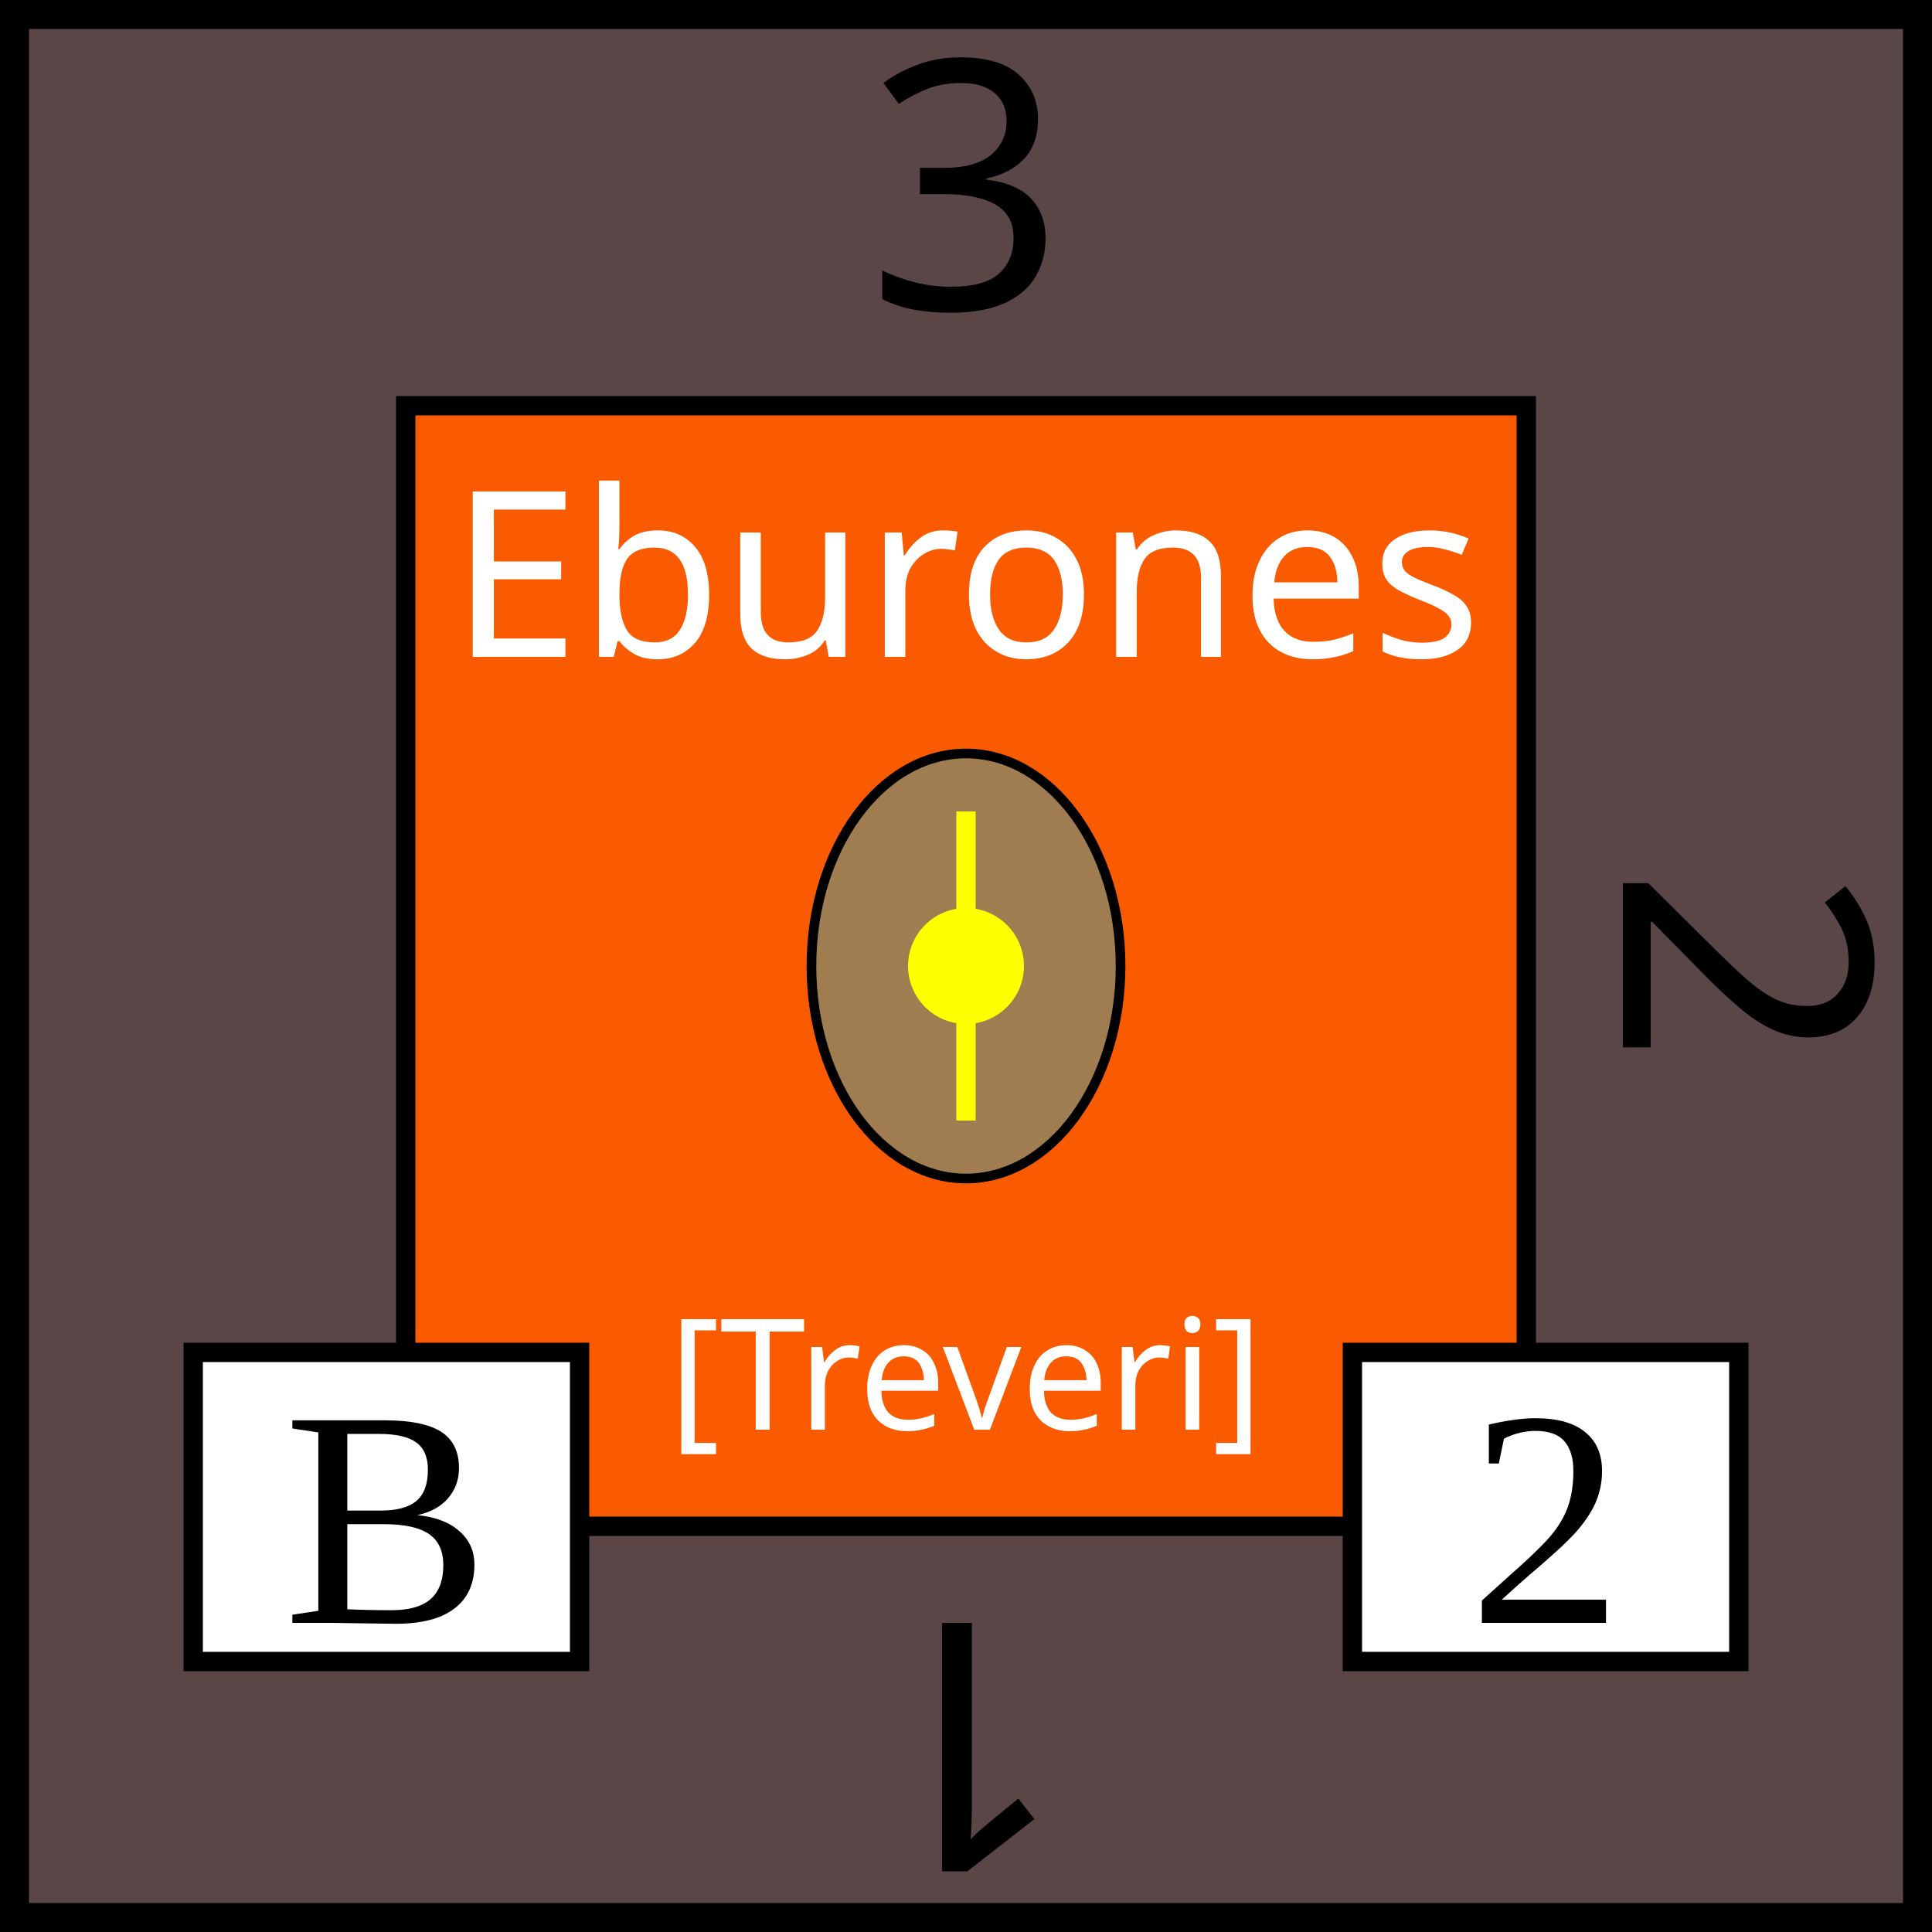
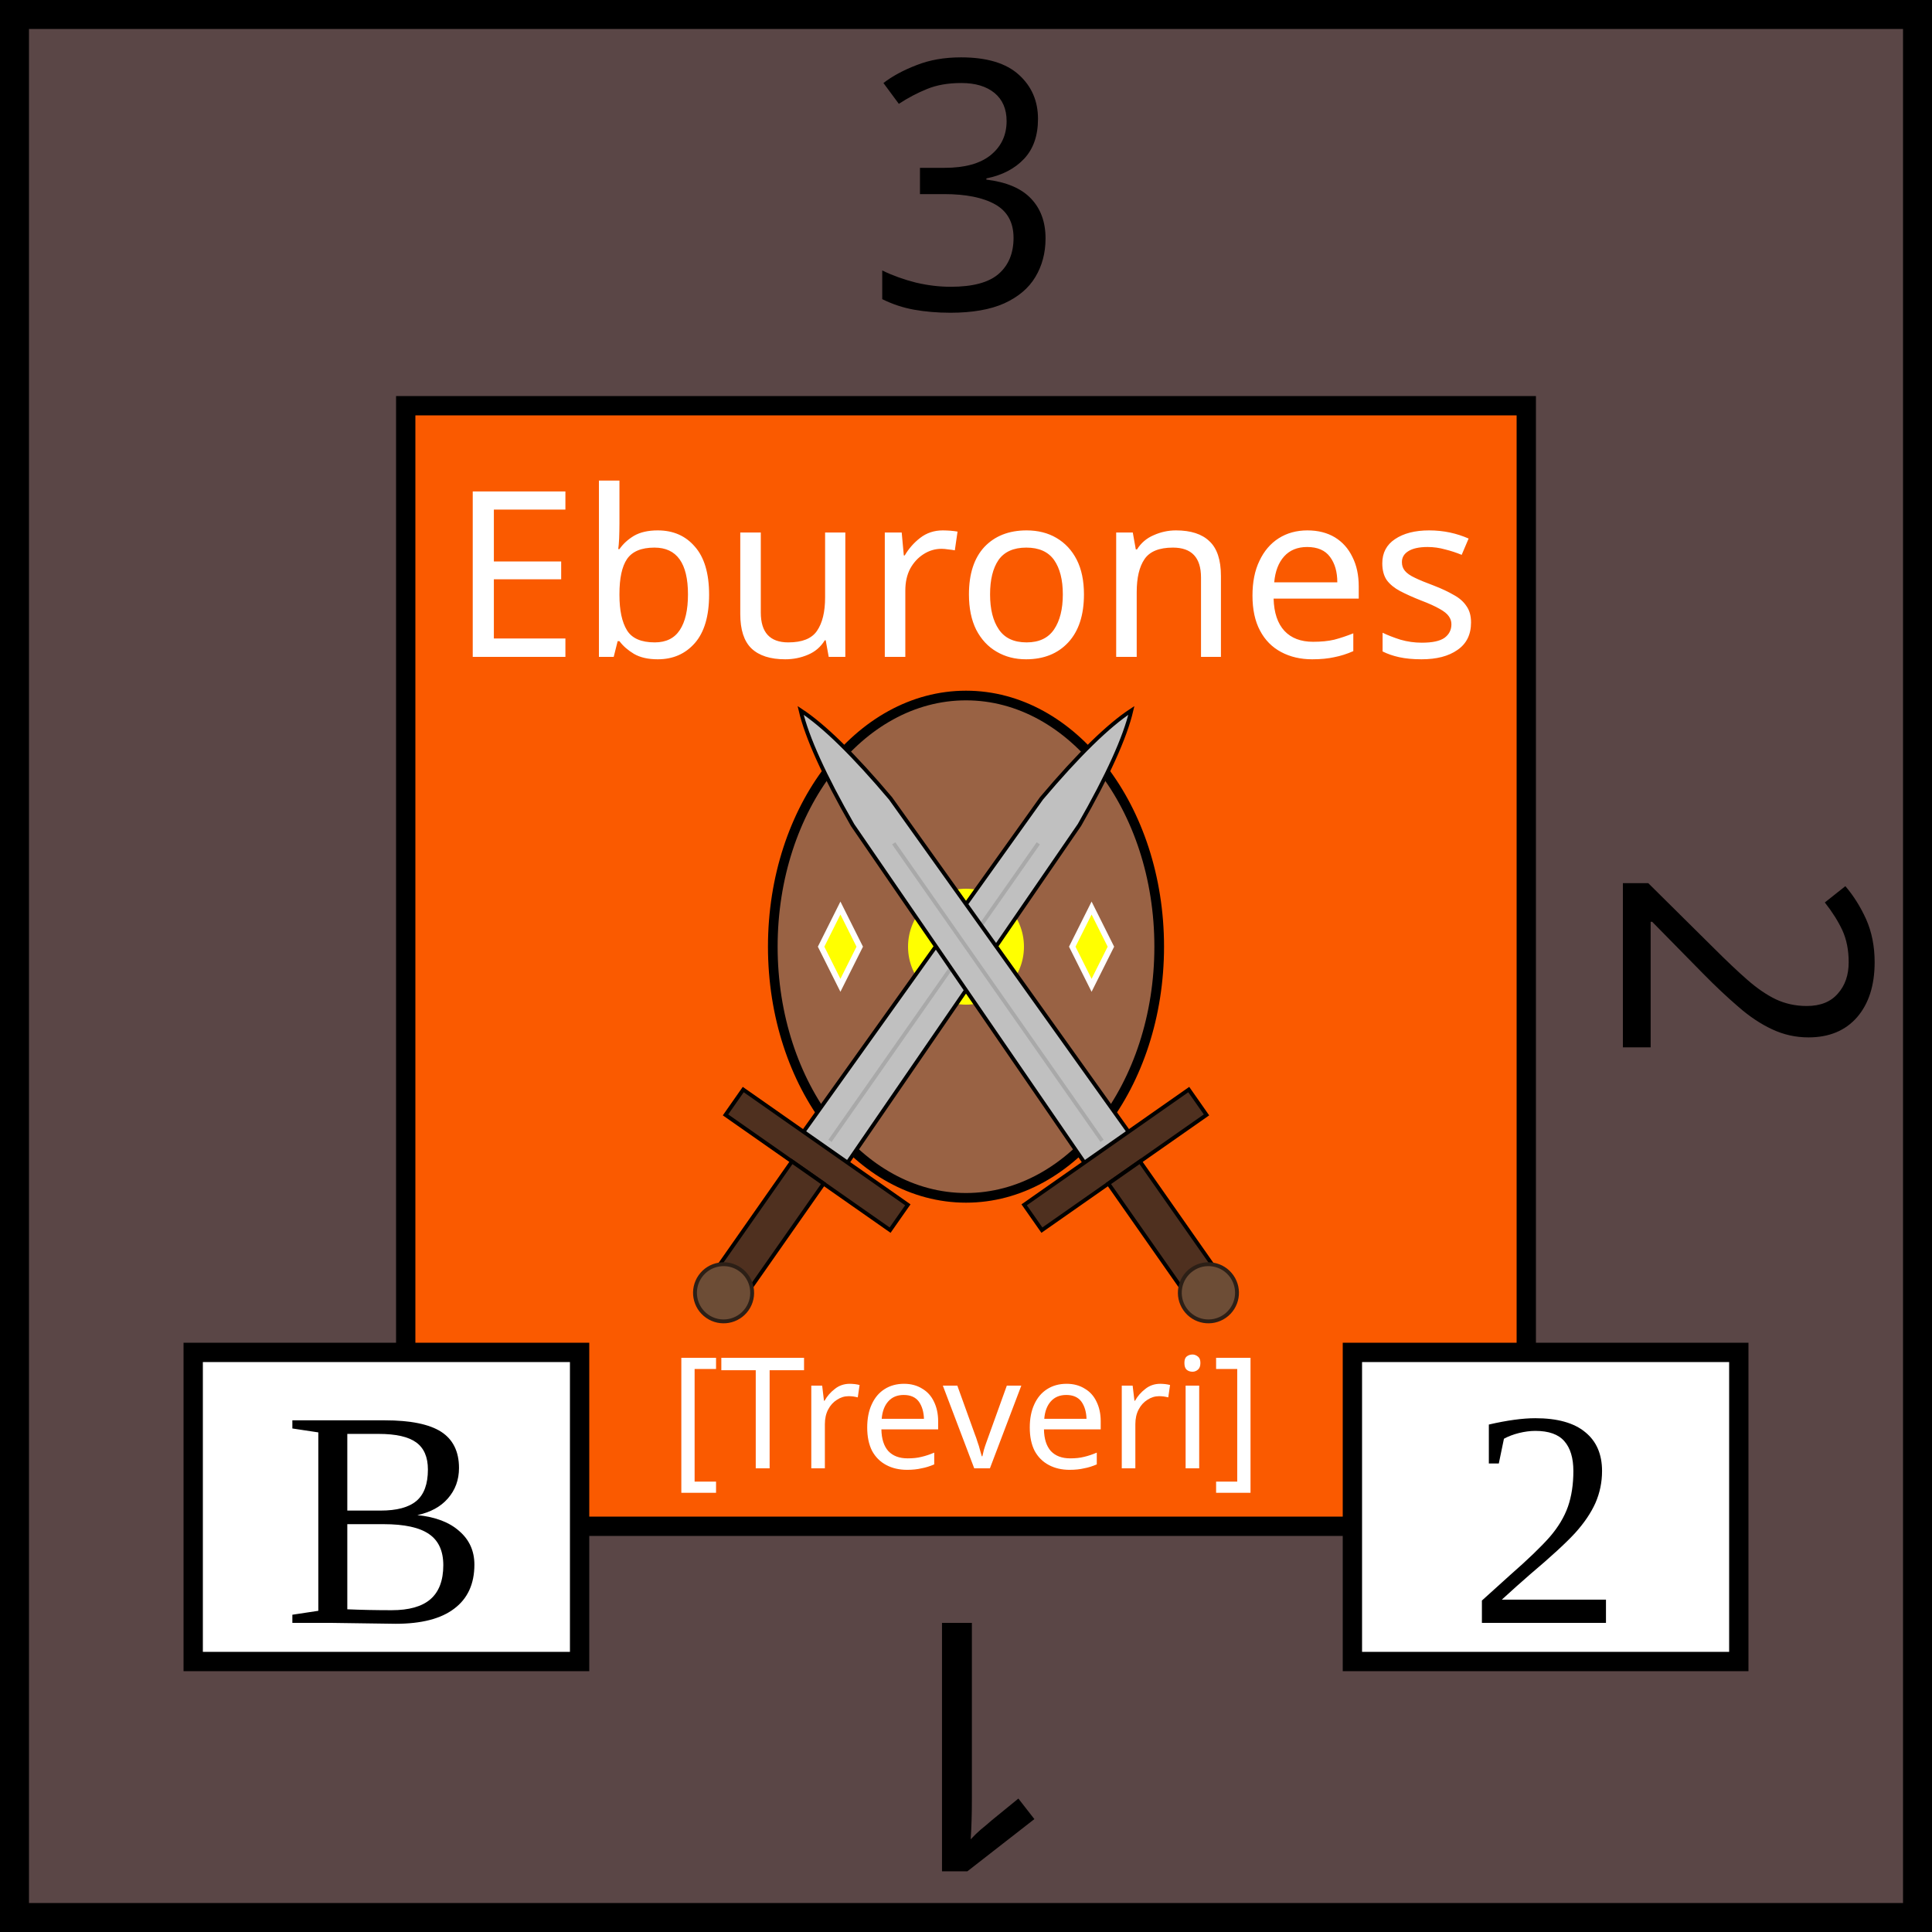
<svg xmlns="http://www.w3.org/2000/svg" viewBox="0 0 100 100" width="100" height="100">
+   <defs>
+     <g id="anchor">
+       <circle cx="50" cy="20" r="6" fill="blue" stroke-width=".3" stroke="black" />
+       <circle cx="50" cy="20" r="4.5" fill="rgb(250,90,0)" stroke-width="2" stroke="blue" />
+       <circle cx="50" cy="20" r="3.7" fill="none" stroke-width=".3" stroke="black" />
+       <rect x="35" y="35" width="30" height="3" fill="blue" stroke="black" stroke-width=".3" />
+       <rect x="48.5" y="26" width="3" height="44" fill="blue" stroke="black" stroke-width=".3" />
+       <g id="flukes">
+         <path id="fluke-border" d="             M 50.5 71             Q 35 65 30 55             Q 37 58 33 57             M 49.5 71             Q 65 65 70 55             Q 63 58 67 57           " fill="none" stroke="black" stroke-width="3.2" />
+         <path id="fluke" d="             M 50.5 71             Q 35 65 30 55             Q 37 58 33 57             M 49.5 71             Q 65 65 70 55             Q 63 58 67 57           " fill="none" stroke="blue" stroke-width="2.8" />
+       </g>
+     </g>
+   </defs>
  <rect id="background" fill="rgb(90,70,70)" height="100" width="100" stroke="black" stroke-width="3" />
  <g id="tribe" text-anchor="middle" font-size="12" font-family="Papyrus">
    <rect x="21" y="21" width="58" height="58" fill="rgb(250,90,0)" stroke="black" />
    <text x="50" y="34" fill="white">Eburones</text>
-     <ellipse id="shield" cx="50" cy="50" rx="8" ry="11" fill="rgb(160,125,80)" stroke="black" stroke-width="0.5" />
-     <circle cx="50" cy="50" r="3" fill="yellow" />
-     <line x1="50" y1="42" x2="50" y2="58" stroke="yellow" />
-     <text x="50" y="74" font-size="8" fill="white">[Treveri]</text>
+     <ellipse id="shield" cx="50" cy="49" rx="10" ry="13" fill="#996244" stroke="black" stroke-width="0.5" />
+     <circle cx="50" cy="49" r="3" fill="yellow" />
+     <polygon points="43.5,47 42.5,49 43.5,51 44.5,49 43.5,47" fill="yellow" stroke-width="0.3" stroke="white" />
+     <polygon points="56.5,47 57.5,49 56.5,51 55.5,49 56.5,47" fill="yellow" stroke-width="0.3" stroke="white" />
+     <text x="50" y="76" font-size="8" fill="white">[Treveri]</text>
  </g>
+   <g id="sword" transform="scale(0.4) translate(68, 26) rotate(35, -34, 80)">
+     <path d="         M 47 20         Q 48 9 50 4         Q 52 9 53 20         L 53.5 75         L 46.5 75         Z       " fill="silver" stroke="black" stroke-width="0.5" />
+     <line x1="50" y1="25" x2="50" y2="72" stroke="darkgrey" stroke-width="0.5" />"
+     <rect x="37" y="73" width="26" height="4" fill="#4f301f" stroke="black" stroke-width="0.5" />
+     <rect x="47.5" y="77" width="5" height="20" fill="#4f301f" stroke="black" stroke-width="0.5" />
+     <circle cx="50" cy="96" r="3.7" fill="#6d4d36" stroke="#2c1f16" stroke-width="0.5" />
+   </g>
+   <use href="#sword" transform="scale(-1,1) translate(-100,0)" />
  <g id="attributes" text-anchor="middle" font-size="16">
    <rect id="initiative" x="10" y="70" height="16" width="20" fill="white" stroke="black" />
    <text x="20" y="84">B</text>
    <rect id="firepower" x="70" y="70" height="16" width="20" fill="white" stroke="black" />
    <text x="80" y="84">2</text>
  </g>
  <g id="strength" text-anchor="middle" font-family="Papyrus" font-size="18">
    <text x="50" y="16">3</text>
    <text x="50" y="16" transform="rotate(90,50,50)">2</text>
    <text x="50" y="16" transform="rotate(180,50,50)">1</text>
  </g>
</svg>
